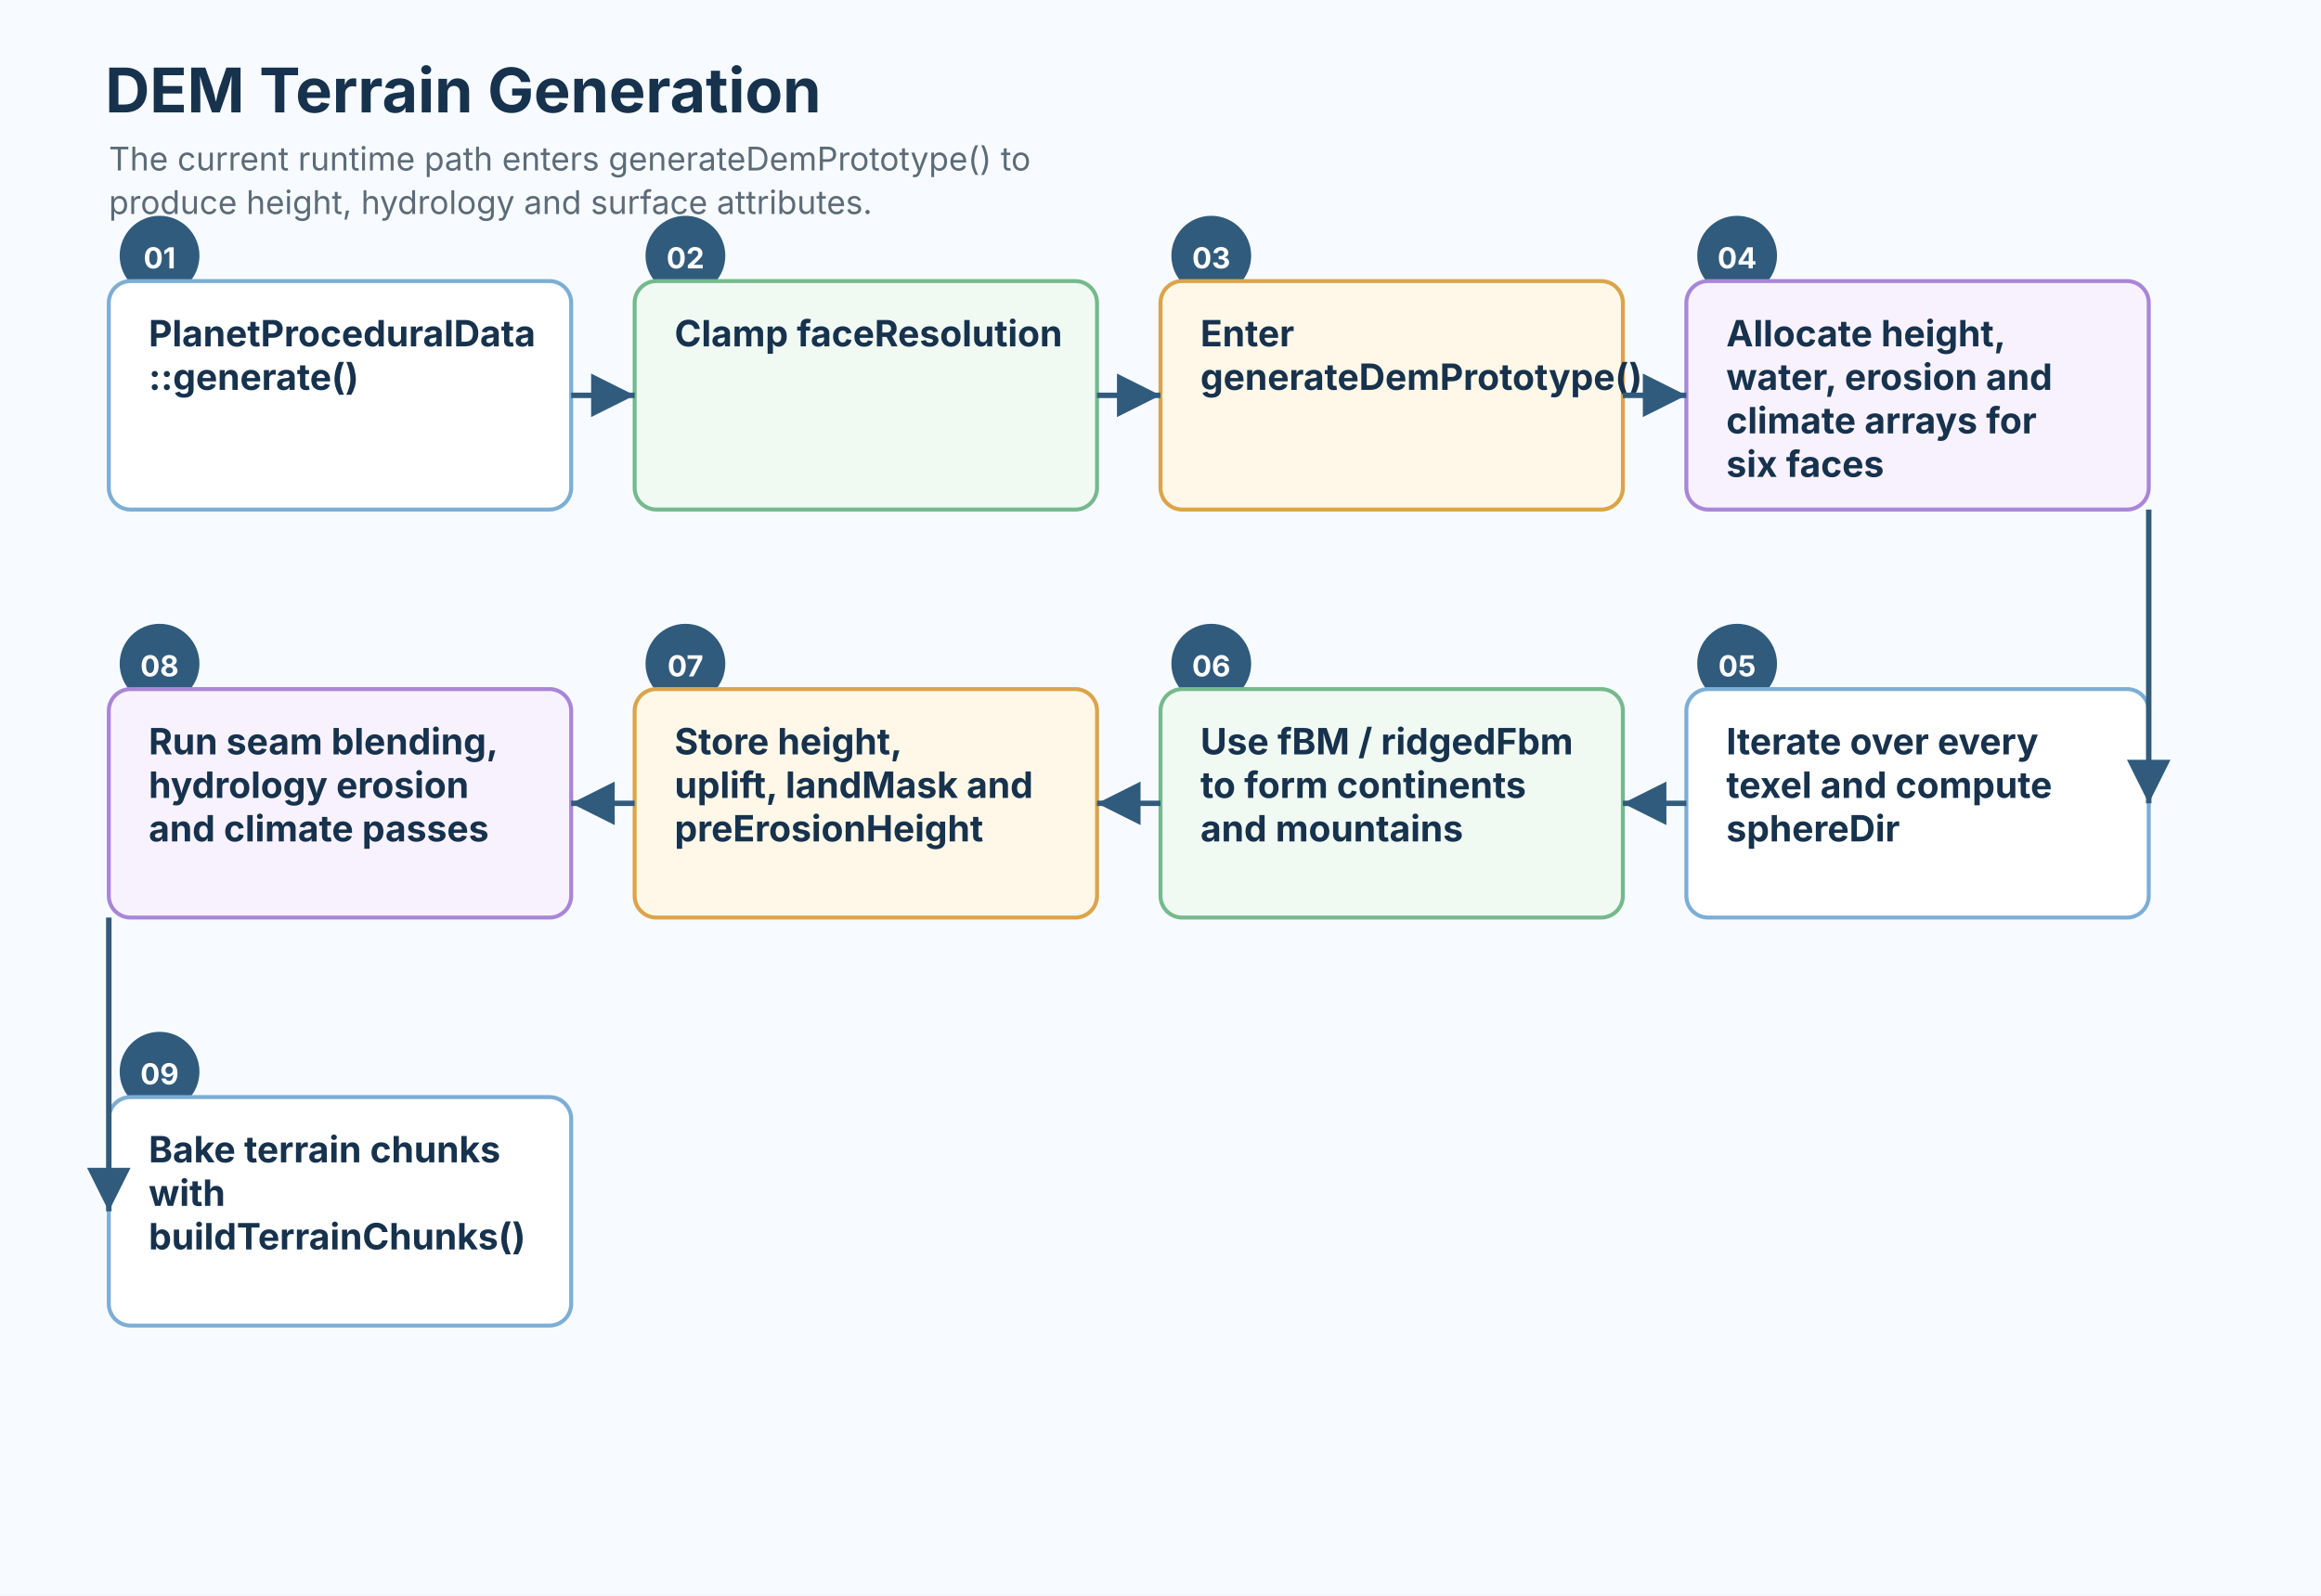
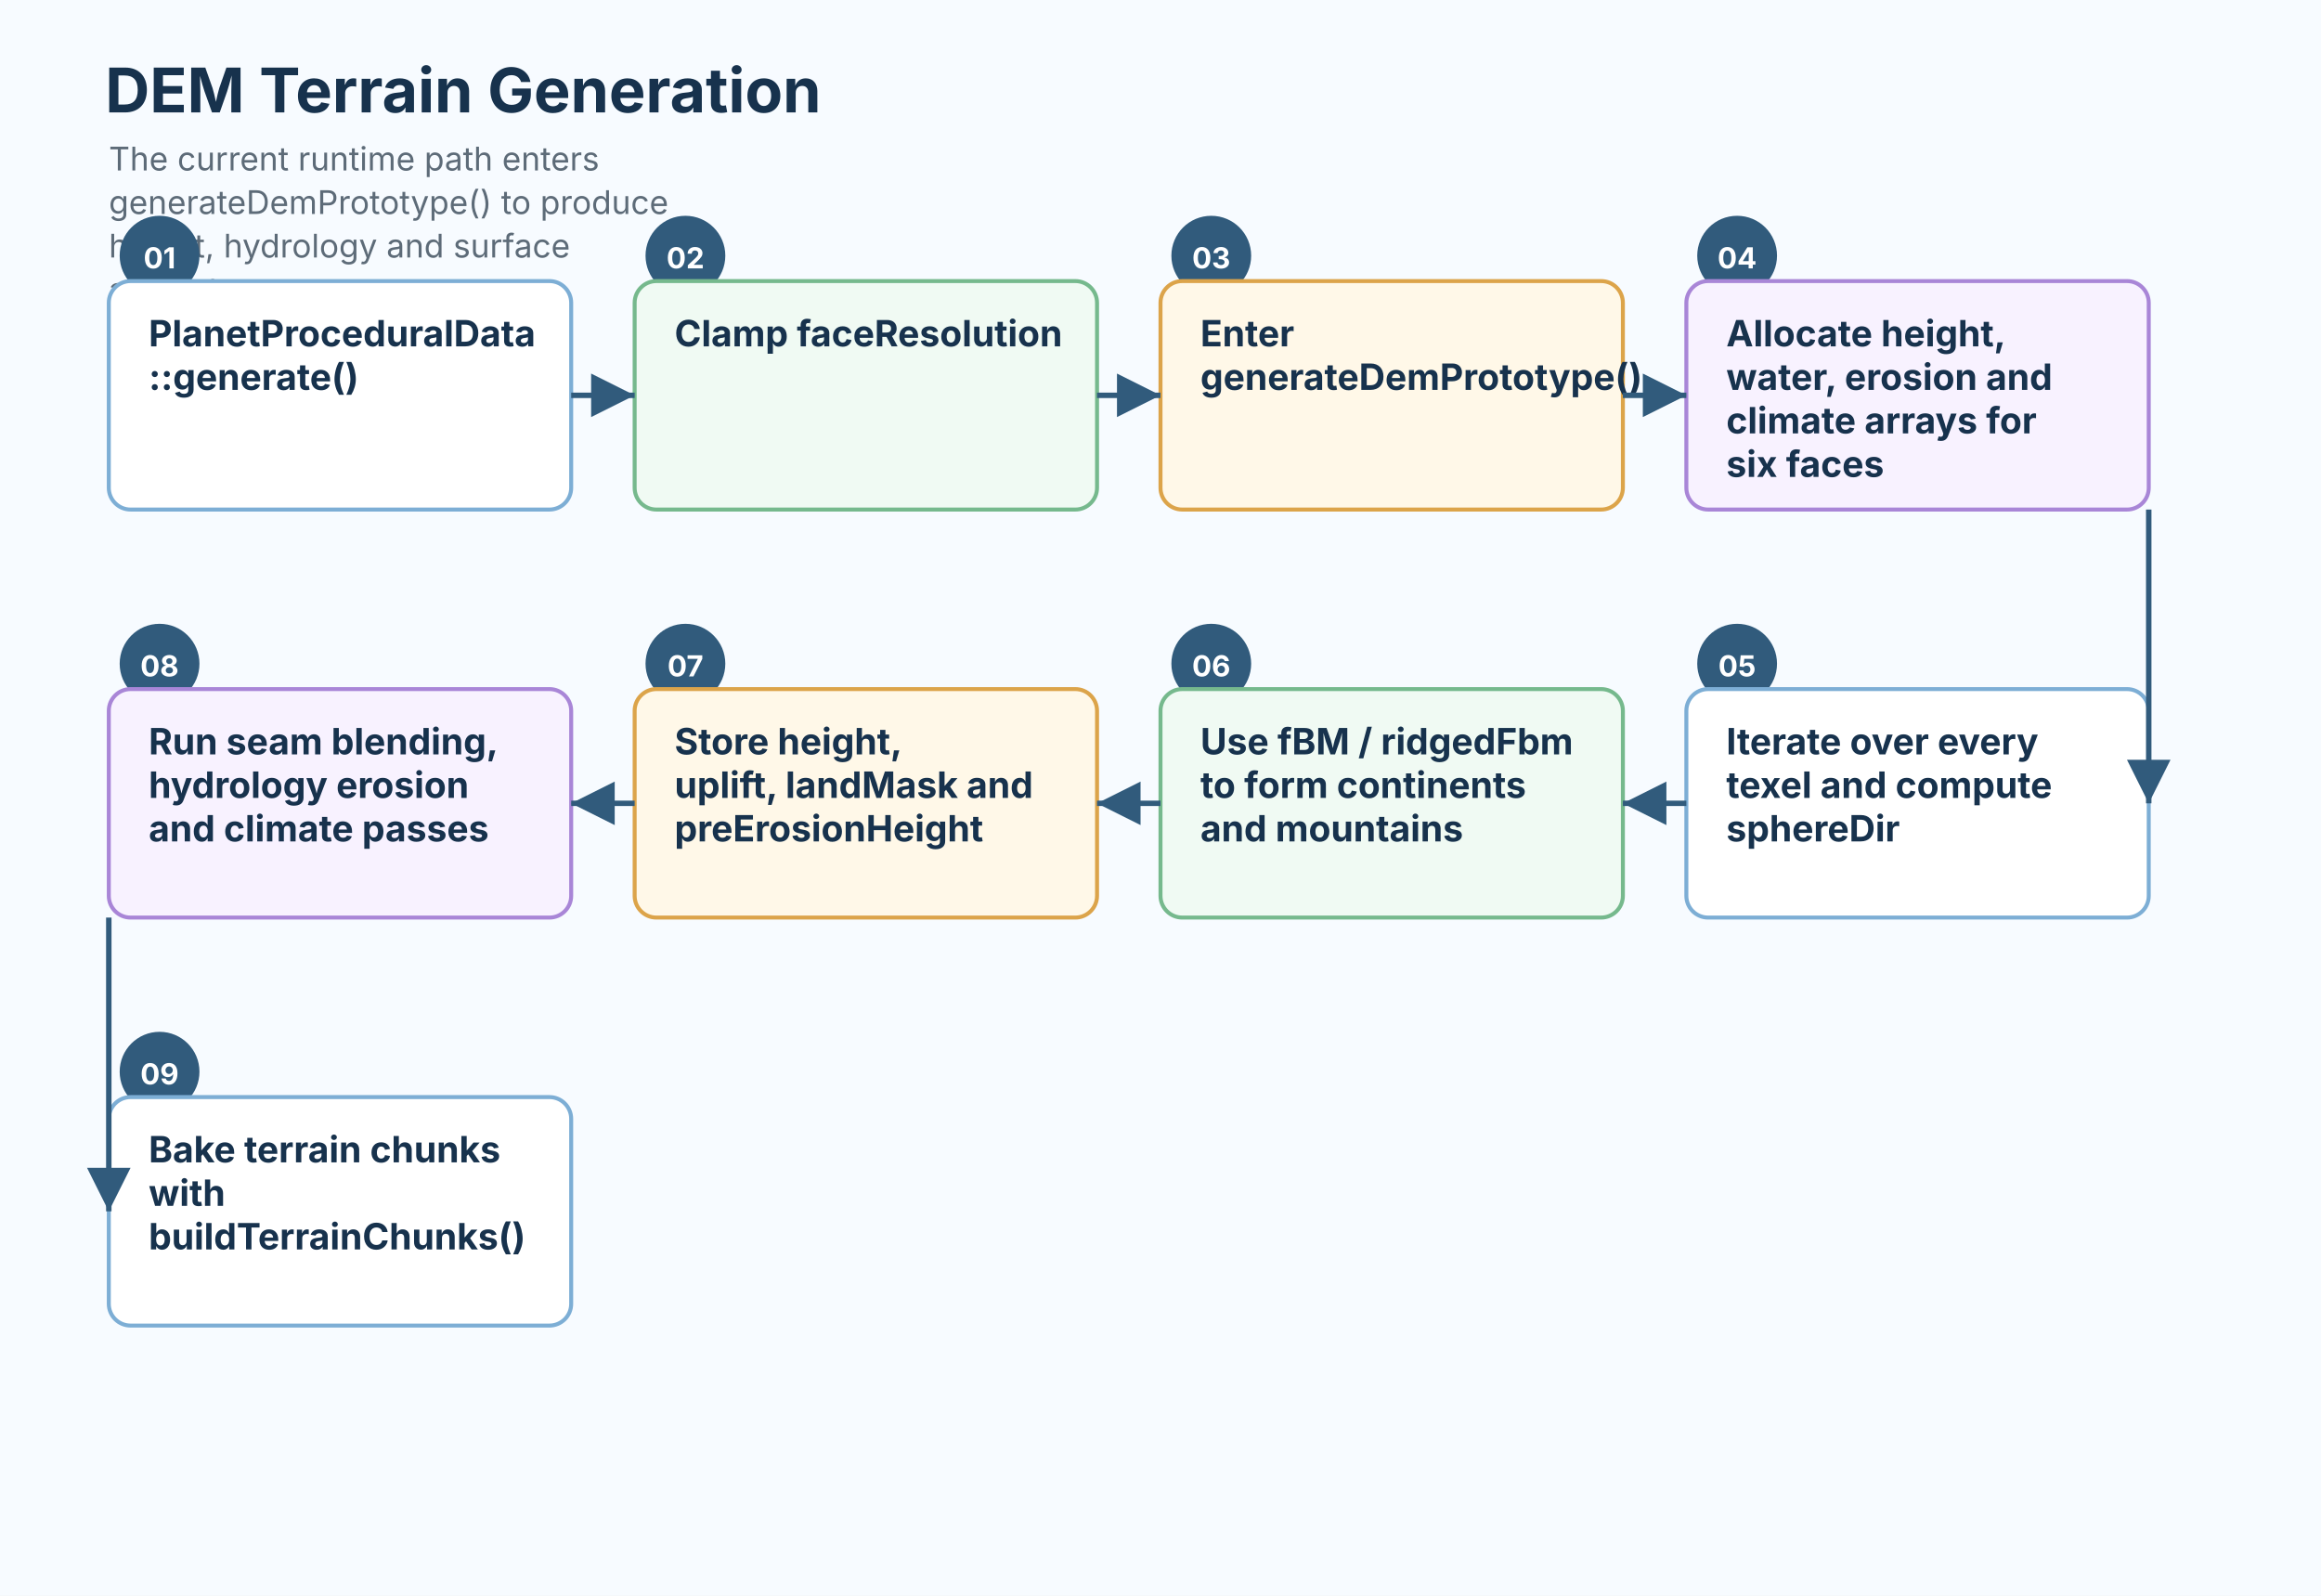
<svg xmlns="http://www.w3.org/2000/svg" width="1280" height="880" viewBox="0 0 1280 880" role="img" aria-labelledby="title desc">
  <defs>
    <marker id="arrow" markerWidth="12" markerHeight="12" refX="10" refY="6" orient="auto">
      <path d="M2,2 L10,6 L2,10 Z" fill="#315b7c" />
    </marker>
    <style>
      .bg{fill:#f7fbff}.title{font:700 34px Inter,Segoe UI,Arial,sans-serif;fill:#17324d}.sub{font:18px Inter,Segoe UI,Arial,sans-serif;fill:#5d6b78}
      .box{fill:#fff;stroke-width:2.2}.blue{stroke:#7daed5;fill:#ffffff}.green{stroke:#76b98d;fill:#f0faf3}.amber{stroke:#dca44a;fill:#fff8e8}.violet{stroke:#a986d7;fill:#f8f2ff}
      .label{font:700 20px Inter,Segoe UI,Arial,sans-serif;fill:#17324d}.small{font:16px Inter,Segoe UI,Arial,sans-serif;fill:#435464}.arrow{stroke:#315b7c;stroke-width:3;fill:none;marker-end:url(#arrow)}
      .numCircle{fill:#315b7c}.num{font:700 16px Inter,Segoe UI,Arial,sans-serif;fill:white}
    </style>
  </defs>
  <rect class="bg" width="1280" height="880" />
  <text class="title" x="58" y="62">DEM Terrain Generation</text>
-   <text class="sub" x="60" y="94" text-anchor="start">The current runtime path enters generateDemPrototype() to</text>
-   <text class="sub" x="60" y="118" text-anchor="start">produce height, hydrology and surface attributes.</text>
+   <text class="sub" x="60" y="94" text-anchor="start">The current runtime path enters</text>
+   <text class="sub" x="60" y="118" text-anchor="start">generateDemPrototype() to produce</text>
+   <text class="sub" x="60" y="142" text-anchor="start">height, hydrology and surface</text>
+   <text class="sub" x="60" y="166" text-anchor="start">attributes.</text>
  <circle class="numCircle" cx="88" cy="141" r="22" />
  <text class="num" x="88" y="148" text-anchor="middle">01</text>
  <rect class="box blue" x="60" y="155" width="255" height="126" rx="12" />
  <text class="label" x="82" y="191" text-anchor="start">PlanetProceduralData</text>
  <text class="label" x="82" y="215" text-anchor="start">::generate()</text>
  <circle class="numCircle" cx="378" cy="141" r="22" />
  <text class="num" x="378" y="148" text-anchor="middle">02</text>
  <rect class="box green" x="350" y="155" width="255" height="126" rx="12" />
  <text class="label" x="372" y="191" text-anchor="start">Clamp faceResolution</text>
  <path class="arrow" d="M315 218 C332 218, 332 218, 350 218" />
  <circle class="numCircle" cx="668" cy="141" r="22" />
  <text class="num" x="668" y="148" text-anchor="middle">03</text>
  <rect class="box amber" x="640" y="155" width="255" height="126" rx="12" />
  <text class="label" x="662" y="191" text-anchor="start">Enter</text>
  <text class="label" x="662" y="215" text-anchor="start">generateDemPrototype()</text>
  <path class="arrow" d="M605 218 C622 218, 622 218, 640 218" />
  <circle class="numCircle" cx="958" cy="141" r="22" />
  <text class="num" x="958" y="148" text-anchor="middle">04</text>
  <rect class="box violet" x="930" y="155" width="255" height="126" rx="12" />
  <text class="label" x="952" y="191" text-anchor="start">Allocate height,</text>
  <text class="label" x="952" y="215" text-anchor="start">water, erosion and</text>
  <text class="label" x="952" y="239" text-anchor="start">climate arrays for</text>
  <text class="label" x="952" y="263" text-anchor="start">six faces</text>
  <path class="arrow" d="M895 218 C912 218, 912 218, 930 218" />
  <circle class="numCircle" cx="958" cy="366" r="22" />
  <text class="num" x="958" y="373" text-anchor="middle">05</text>
  <rect class="box blue" x="930" y="380" width="255" height="126" rx="12" />
  <text class="label" x="952" y="416" text-anchor="start">Iterate over every</text>
  <text class="label" x="952" y="440" text-anchor="start">texel and compute</text>
  <text class="label" x="952" y="464" text-anchor="start">sphereDir</text>
  <path class="arrow" d="M1185 281 L1185 338 L1185 338 L1185 443" />
  <circle class="numCircle" cx="668" cy="366" r="22" />
  <text class="num" x="668" y="373" text-anchor="middle">06</text>
  <rect class="box green" x="640" y="380" width="255" height="126" rx="12" />
  <text class="label" x="662" y="416" text-anchor="start">Use fBM / ridgedFbm</text>
  <text class="label" x="662" y="440" text-anchor="start">to form continents</text>
  <text class="label" x="662" y="464" text-anchor="start">and mountains</text>
  <path class="arrow" d="M930 443 C912 443, 912 443, 895 443" />
  <circle class="numCircle" cx="378" cy="366" r="22" />
  <text class="num" x="378" y="373" text-anchor="middle">07</text>
  <rect class="box amber" x="350" y="380" width="255" height="126" rx="12" />
  <text class="label" x="372" y="416" text-anchor="start">Store height,</text>
  <text class="label" x="372" y="440" text-anchor="start">uplift, landMask and</text>
  <text class="label" x="372" y="464" text-anchor="start">preErosionHeight</text>
  <path class="arrow" d="M640 443 C622 443, 622 443, 605 443" />
  <circle class="numCircle" cx="88" cy="366" r="22" />
  <text class="num" x="88" y="373" text-anchor="middle">08</text>
  <rect class="box violet" x="60" y="380" width="255" height="126" rx="12" />
  <text class="label" x="82" y="416" text-anchor="start">Run seam blending,</text>
  <text class="label" x="82" y="440" text-anchor="start">hydrology erosion</text>
  <text class="label" x="82" y="464" text-anchor="start">and climate passes</text>
  <path class="arrow" d="M350 443 C332 443, 332 443, 315 443" />
  <circle class="numCircle" cx="88" cy="591" r="22" />
  <text class="num" x="88" y="598" text-anchor="middle">09</text>
  <rect class="box blue" x="60" y="605" width="255" height="126" rx="12" />
  <text class="label" x="82" y="641" text-anchor="start">Bake terrain chunks</text>
  <text class="label" x="82" y="665" text-anchor="start">with</text>
  <text class="label" x="82" y="689" text-anchor="start">buildTerrainChunks()</text>
  <path class="arrow" d="M60 506 L60 563 L60 563 L60 668" />
</svg>
